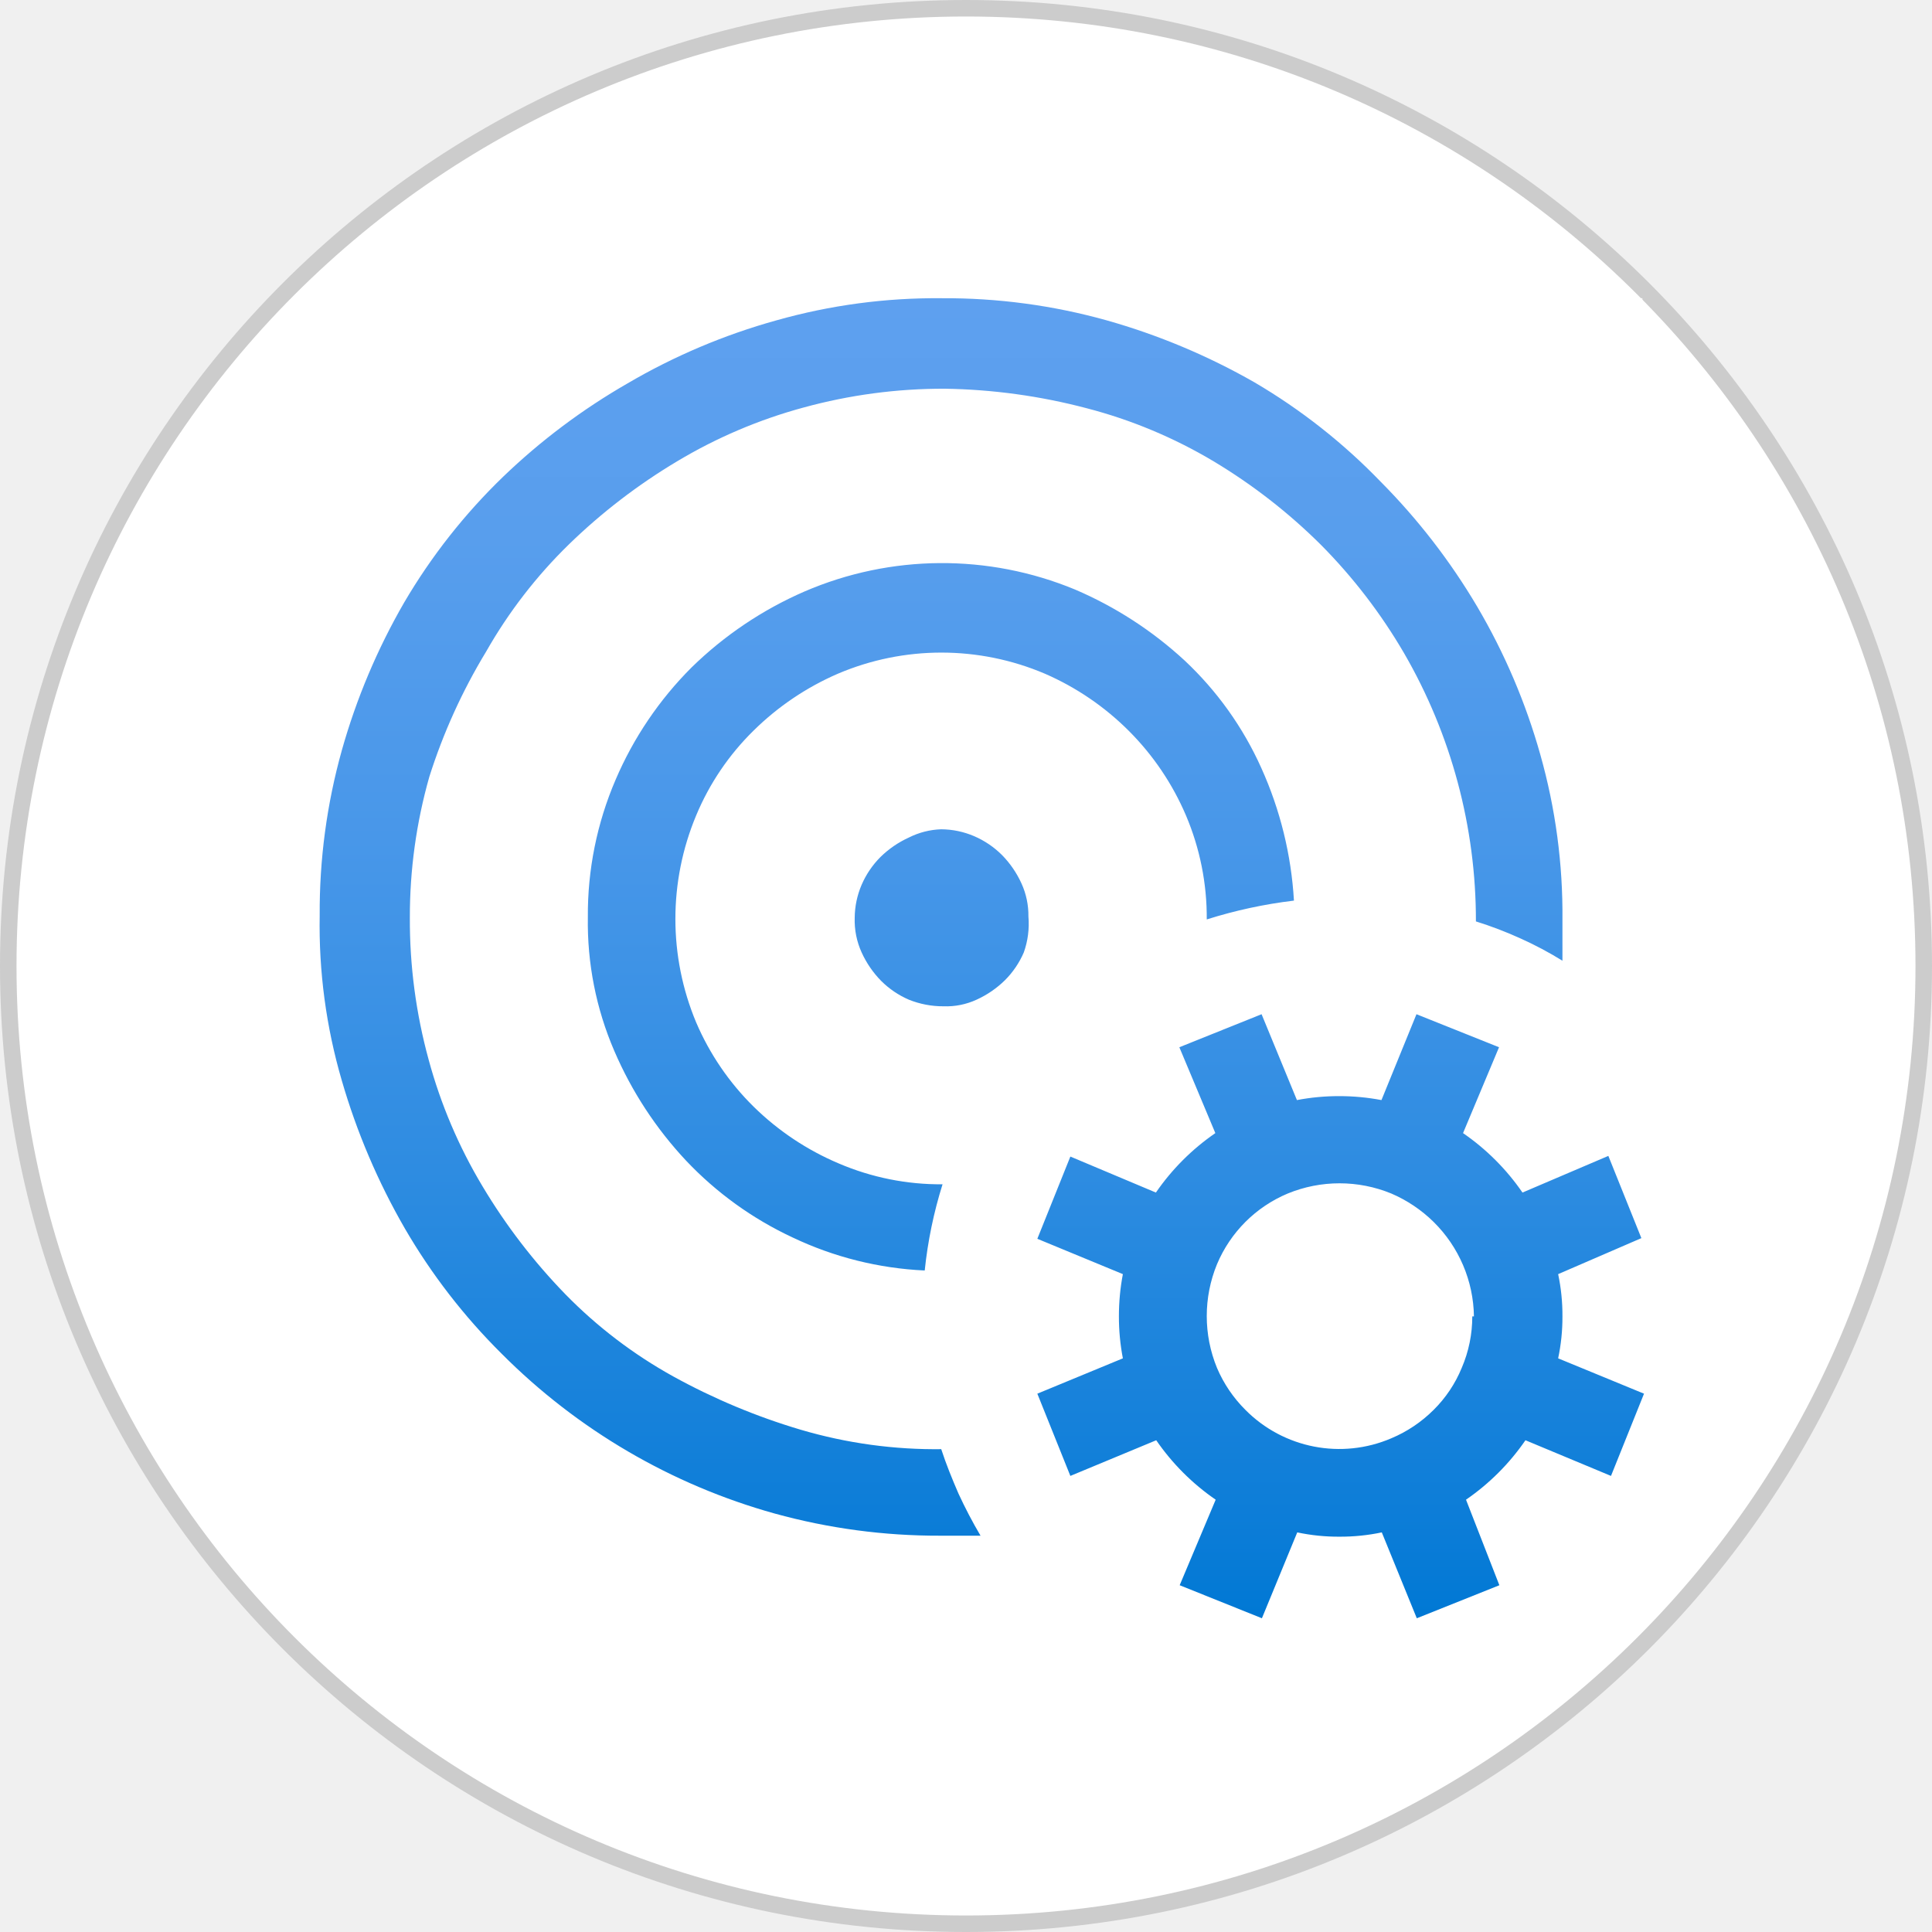
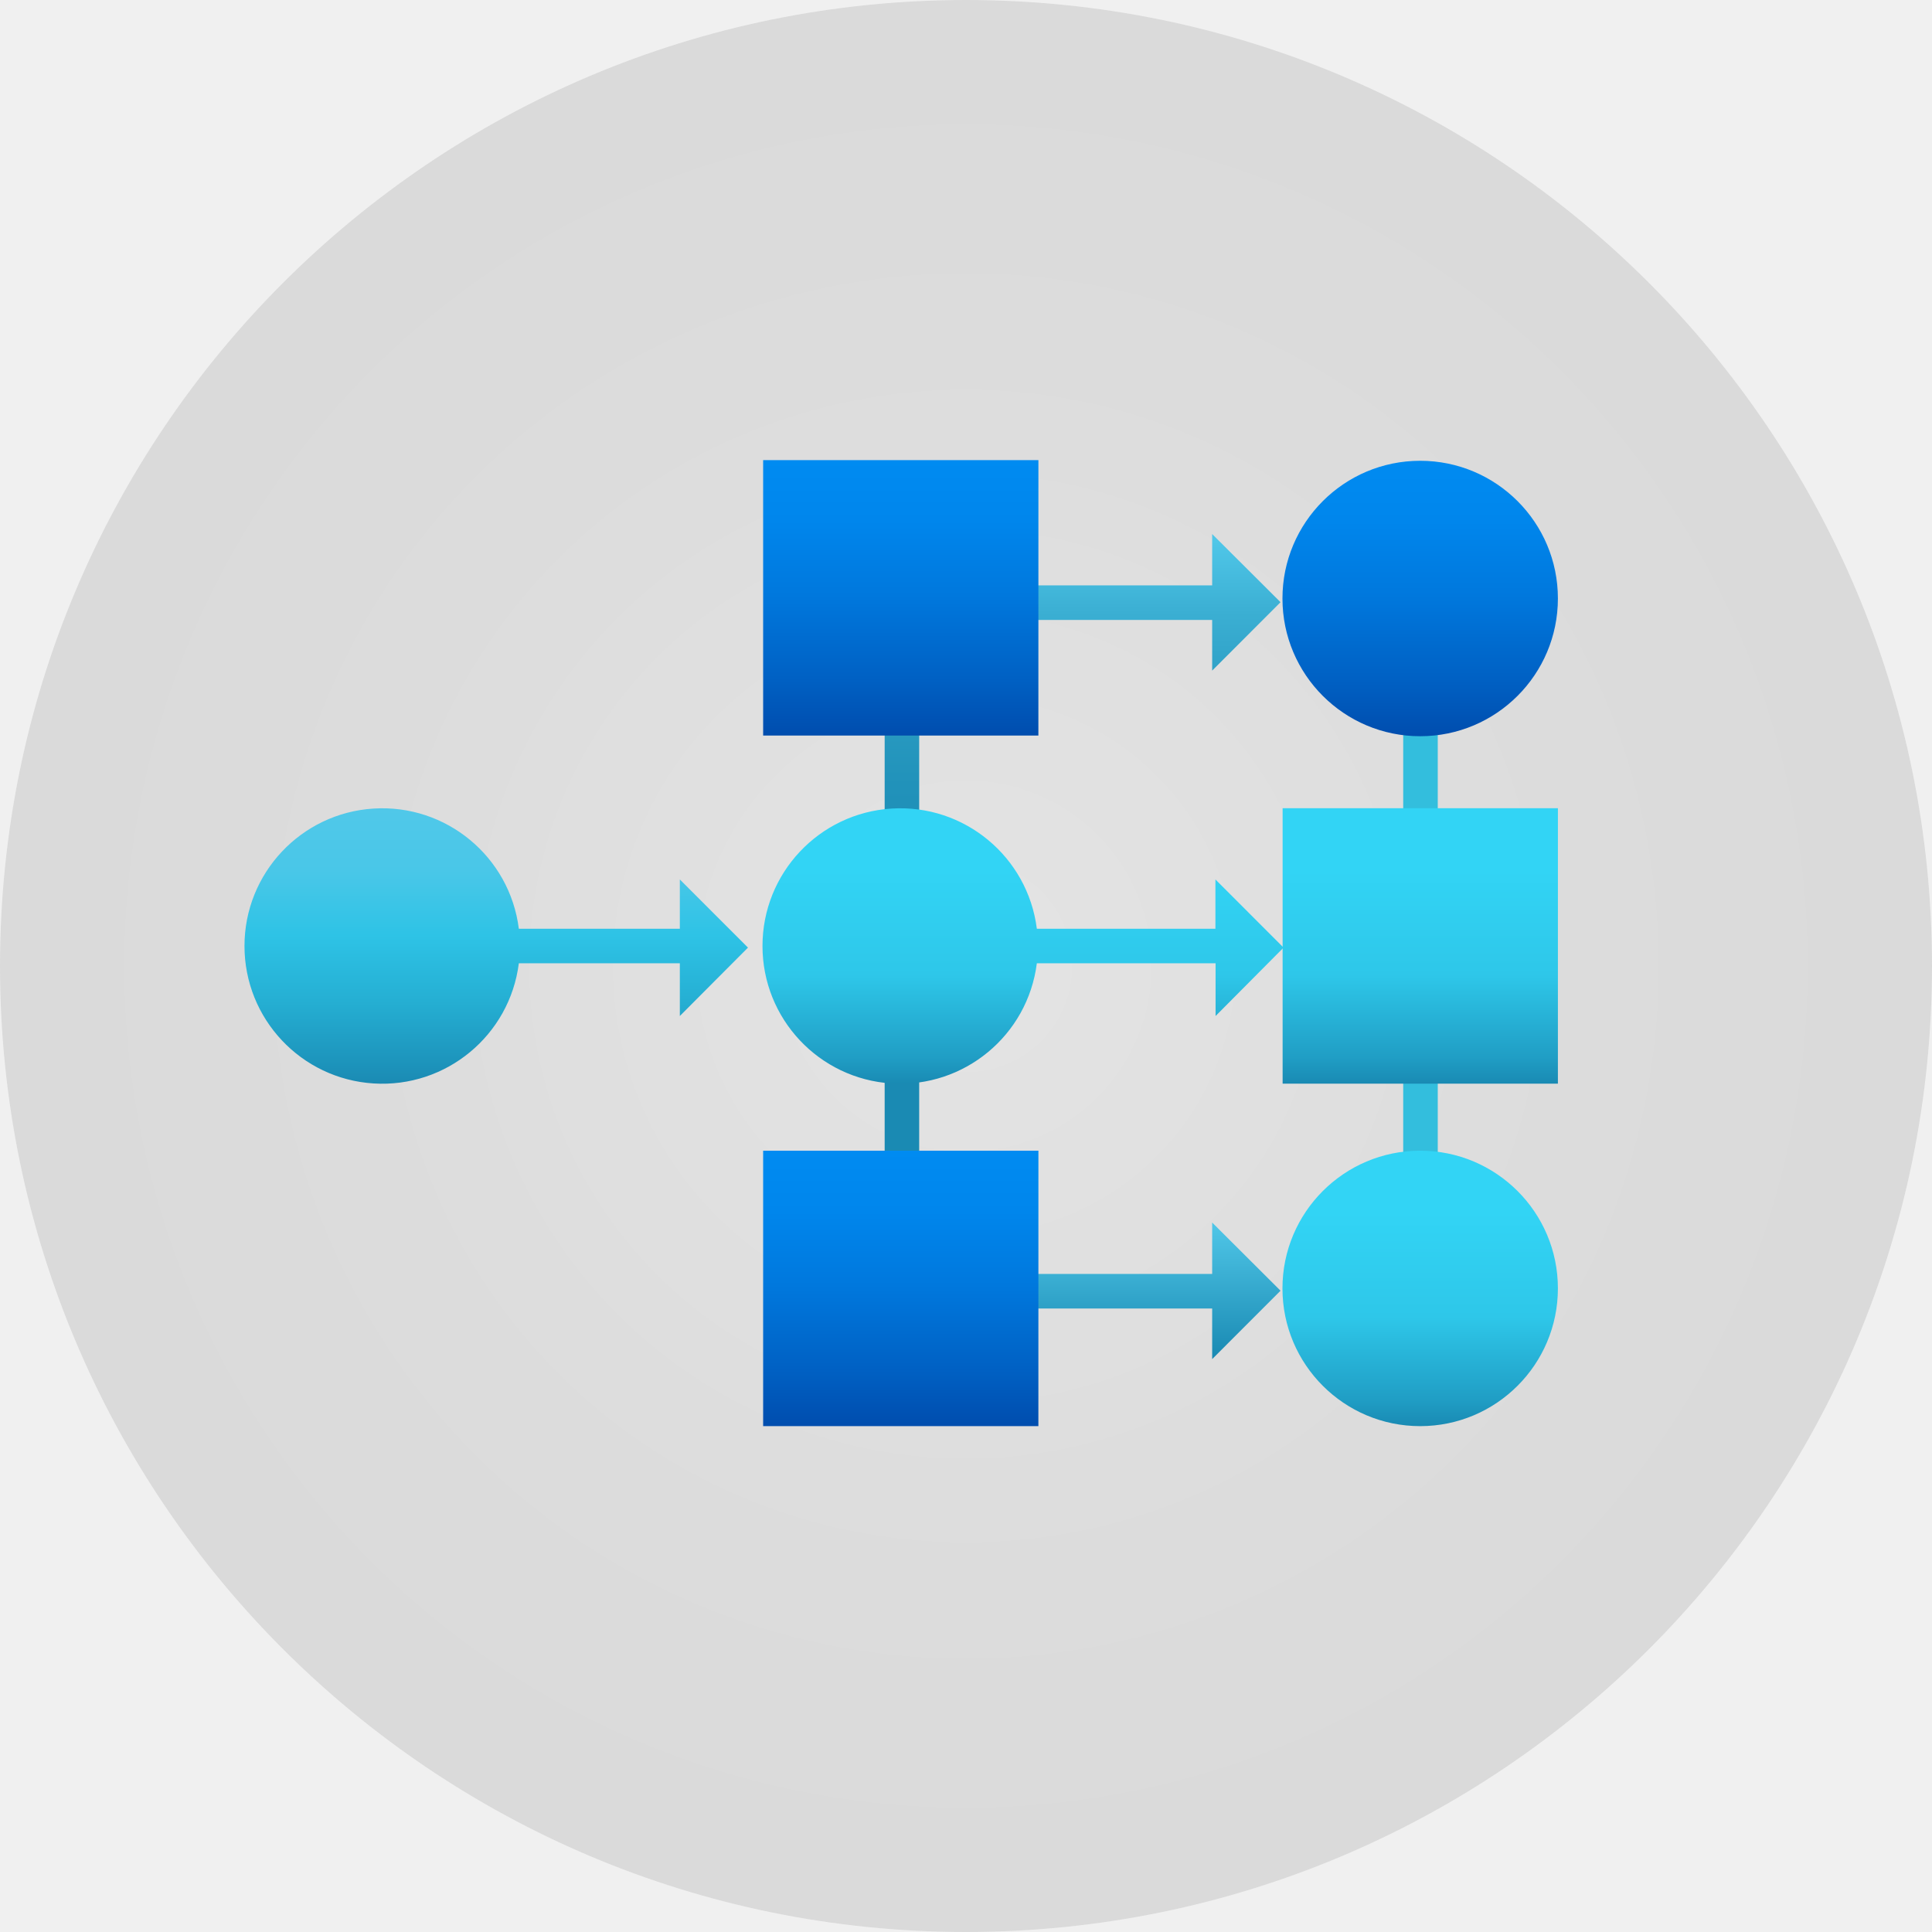
- <svg xmlns="http://www.w3.org/2000/svg" id="Shapes" viewBox="0 0 58.5 58.5">
+ <svg xmlns="http://www.w3.org/2000/svg" xmlns:xlink="http://www.w3.org/1999/xlink" id="Shapes" viewBox="0 0 60 60">
  <defs>
-     <linearGradient id="linear-gradient" x1="29.73" y1="9.03" x2="29.73" y2="49.03" gradientUnits="userSpaceOnUse">
-       <stop offset="0" stop-color="#5ea0ef" />
-       <stop offset="0.18" stop-color="#589eed" />
-       <stop offset="0.41" stop-color="#4897e9" />
-       <stop offset="0.66" stop-color="#2e8ce1" />
-       <stop offset="0.94" stop-color="#0a7cd7" />
-       <stop offset="1" stop-color="#0078d4" />
+     <radialGradient id="radial-gradient" cx="30" cy="30" r="30" gradientUnits="userSpaceOnUse">
+       <stop offset="0" stop-color="#b3b3b3" />
+       <stop offset="0.12" stop-color="#adadad" />
+       <stop offset="0.64" stop-color="#9b9b9b" />
+       <stop offset="1" stop-color="#949494" />
+     </radialGradient>
+     <linearGradient id="linear-gradient" x1="33.889" y1="37.967" x2="33.889" y2="42.208" gradientUnits="userSpaceOnUse">
+       <stop offset="0" stop-color="#50c7e8" />
+       <stop offset="1" stop-color="#1989b2" />
    </linearGradient>
+     <linearGradient id="linear-gradient-2" x1="44.107" y1="25.102" x2="44.107" y2="33.656" gradientUnits="userSpaceOnUse">
+       <stop offset="0.225" stop-color="#32d4f5" />
+       <stop offset="0.604" stop-color="#2ec7e9" />
+       <stop offset="0.903" stop-color="#209ec5" />
+       <stop offset="1" stop-color="#198ab3" />
+     </linearGradient>
+     <linearGradient id="linear-gradient-3" x1="44.107" y1="35.736" x2="44.107" y2="44.29" xlink:href="#linear-gradient-2" />
+     <linearGradient id="linear-gradient-4" x1="33.621" y1="16.585" x2="33.621" y2="38.833" gradientUnits="userSpaceOnUse">
+       <stop offset="0.01" stop-color="#50c7e8" />
+       <stop offset="0.016" stop-color="#4ec5e7" />
+       <stop offset="0.109" stop-color="#3bafd3" />
+       <stop offset="0.217" stop-color="#2c9ec4" />
+       <stop offset="0.35" stop-color="#2192ba" />
+       <stop offset="0.532" stop-color="#1b8bb4" />
+       <stop offset="1" stop-color="#1989b2" />
+     </linearGradient>
+     <linearGradient id="linear-gradient-5" x1="15.424" y1="25.102" x2="15.424" y2="33.656" gradientUnits="userSpaceOnUse">
+       <stop offset="0" stop-color="#50c8e9" />
+       <stop offset="0.23" stop-color="#49c7e8" />
+       <stop offset="0.46" stop-color="#2ec3e6" />
+       <stop offset="0.7" stop-color="#25afd3" />
+       <stop offset="0.94" stop-color="#1c92ba" />
+       <stop offset="1" stop-color="#1b8ab3" />
+     </linearGradient>
+     <linearGradient id="linear-gradient-6" x1="31.781" y1="25.102" x2="31.781" y2="33.656" xlink:href="#linear-gradient-2" />
+     <linearGradient id="linear-gradient-7" x1="44.107" y1="14.311" x2="44.107" y2="22.864" gradientUnits="userSpaceOnUse">
+       <stop offset="0" stop-color="#008bf1" />
+       <stop offset="0.22" stop-color="#0086ec" />
+       <stop offset="0.49" stop-color="#0078dd" />
+       <stop offset="0.79" stop-color="#0061c4" />
+       <stop offset="1" stop-color="#004dae" />
+     </linearGradient>
+     <linearGradient id="linear-gradient-8" x1="27.975" y1="22.843" x2="27.975" y2="14.29" gradientUnits="userSpaceOnUse">
+       <stop offset="0" stop-color="#004dae" />
+       <stop offset="0.21" stop-color="#0061c4" />
+       <stop offset="0.51" stop-color="#0078dd" />
+       <stop offset="0.78" stop-color="#0086ec" />
+       <stop offset="1" stop-color="#008bf1" />
+     </linearGradient>
+     <linearGradient id="linear-gradient-9" x1="27.975" y1="44.29" x2="27.975" y2="35.736" xlink:href="#linear-gradient-8" />
  </defs>
-   <circle cx="29.25" cy="29.25" r="29" fill="#fff" stroke="#ccc" stroke-width="0.5" />
-   <rect x="9.73" y="9.03" width="40" height="40" fill="#fff" />
-   <path d="M28.5,25.11a2.58,2.58,0,0,1,1,.21,2.71,2.71,0,0,1,.84.57,3,3,0,0,1,.59.86,2.34,2.34,0,0,1,.21,1A2.59,2.59,0,0,1,31,28.84a2.71,2.71,0,0,1-.57.84,3,3,0,0,1-.86.59,2.2,2.2,0,0,1-1,.2,2.77,2.77,0,0,1-1.05-.2,2.71,2.71,0,0,1-.84-.57,3,3,0,0,1-.59-.86,2.35,2.35,0,0,1-.21-1.05,2.58,2.58,0,0,1,.21-1,2.71,2.71,0,0,1,.57-.84,3,3,0,0,1,.86-.59A2.35,2.35,0,0,1,28.5,25.11Zm0,18.77c.15.46.33.9.52,1.34a14.23,14.23,0,0,0,.67,1.28l-.61,0-.62,0a18.61,18.61,0,0,1-5-.67,18.78,18.78,0,0,1-8.27-4.84,18.24,18.24,0,0,1-2.93-3.79,20.22,20.22,0,0,1-1.91-4.48,16.74,16.74,0,0,1-.67-5,18.16,18.16,0,0,1,.67-5,19.51,19.51,0,0,1,1.89-4.48,17.84,17.84,0,0,1,3-3.81A19.32,19.32,0,0,1,19,11.61,18.9,18.9,0,0,1,23.51,9.7a17.77,17.77,0,0,1,5-.67,18.16,18.16,0,0,1,5,.67,19.93,19.93,0,0,1,4.48,1.88,17.88,17.88,0,0,1,3.81,3,19.32,19.32,0,0,1,2.93,3.79,18.9,18.9,0,0,1,1.91,4.48,17.75,17.75,0,0,1,.67,5c0,.21,0,.42,0,.61s0,.41,0,.63a10.9,10.9,0,0,0-1.26-.67,11.6,11.6,0,0,0-1.36-.52,16.15,16.15,0,0,0-2.18-8.13,16.34,16.34,0,0,0-2.51-3.27,17,17,0,0,0-3.25-2.53,14.72,14.72,0,0,0-3.85-1.61,17.9,17.9,0,0,0-4.29-.59,16,16,0,0,0-4.28.57,15.14,15.14,0,0,0-3.83,1.63,17.76,17.76,0,0,0-3.27,2.51,14.64,14.64,0,0,0-2.51,3.25A17.49,17.49,0,0,0,13,23.52a15.5,15.5,0,0,0-.59,4.27,16,16,0,0,0,.57,4.3,15.14,15.14,0,0,0,1.63,3.83,17.76,17.76,0,0,0,2.51,3.27,14.15,14.15,0,0,0,3.27,2.49,19.45,19.45,0,0,0,3.85,1.61A14.46,14.46,0,0,0,28.54,43.88ZM39.18,27.27a14.41,14.41,0,0,0-2.64.57,7.91,7.91,0,0,0-.63-3.15,8.13,8.13,0,0,0-1.72-2.55,8.24,8.24,0,0,0-2.55-1.74,8,8,0,0,0-6.27,0,8.37,8.37,0,0,0-2.55,1.72,7.79,7.79,0,0,0-1.74,2.57,8.12,8.12,0,0,0,0,6.27,8,8,0,0,0,1.74,2.55,8.27,8.27,0,0,0,2.58,1.72,7.83,7.83,0,0,0,3.14.63A13.28,13.28,0,0,0,28,38.47a10.42,10.42,0,0,1-4-1,10.61,10.61,0,0,1-3.22-2.32,11.49,11.49,0,0,1-2.18-3.33,9.83,9.83,0,0,1-.8-4.05,10.34,10.34,0,0,1,.84-4.16,10.81,10.81,0,0,1,2.3-3.4,11.37,11.37,0,0,1,3.42-2.3,10.52,10.52,0,0,1,8.19-.06A11.64,11.64,0,0,1,35.87,20a10.15,10.15,0,0,1,2.32,3.25A11.37,11.37,0,0,1,39.18,27.27Zm8,11.31a6,6,0,0,1,.13,1.28,6,6,0,0,1-.13,1.27l2.6,1.07-1,2.49-2.59-1.08a7,7,0,0,1-1.8,1.8L45.4,48l-2.5,1-1.06-2.6a6.11,6.11,0,0,1-1.28.13,6,6,0,0,1-1.28-.13L38.21,49l-2.49-1,1.09-2.59a7,7,0,0,1-1.8-1.8l-2.6,1.08-1-2.49L34,41.13a6.67,6.67,0,0,1-.12-1.27A6.77,6.77,0,0,1,34,38.58l-2.59-1.07,1-2.49L35,36.11a7,7,0,0,1,1.8-1.8l-1.09-2.6,2.49-1,1.07,2.6a6.77,6.77,0,0,1,1.28-.12,6.85,6.85,0,0,1,1.28.12l1.06-2.6,2.5,1-1.09,2.6a7,7,0,0,1,1.8,1.8L48.7,35l1,2.49Zm-2.55,1.28A4.1,4.1,0,0,0,43.41,37a4.18,4.18,0,0,0-1.28-.86,4.13,4.13,0,0,0-3.14,0,4,4,0,0,0-2.14,2.14,4.13,4.13,0,0,0,0,3.14,4,4,0,0,0,.86,1.27,4,4,0,0,0,4.42.86,4,4,0,0,0,1.28-.86,3.83,3.83,0,0,0,.85-1.27A3.93,3.93,0,0,0,44.58,39.86Z" fill="url(#linear-gradient)" />
+   <g>
+     <circle cx="30" cy="30" r="30" fill="#fff" />
+     <circle cx="30" cy="30" r="30" opacity="0.35" fill="url(#radial-gradient)" />
+   </g>
+   <g>
+     <g>
+       <polygon points="39.768 40.084 37.645 37.967 37.645 39.563 28.01 39.563 28.01 40.636 37.645 40.636 37.645 42.208 39.768 40.084" fill="url(#linear-gradient)" />
+       <path d="M44.651,18.809H43.578V41.694h1.073Z" fill="#33bedd" />
+       <path d="M48.382,25.1H39.833v8.554h8.549Z" fill="url(#linear-gradient-2)" />
+       <path d="M44.107,44.29a4.277,4.277,0,1,1,4.275-4.277A4.278,4.278,0,0,1,44.107,44.29Z" fill="url(#linear-gradient-3)" />
+       <polygon points="39.768 18.702 37.645 16.585 37.645 18.179 27.474 18.179 27.474 38.833 28.546 38.833 28.546 19.252 37.645 19.252 37.645 20.826 39.768 18.702" fill="url(#linear-gradient-4)" />
+       <path d="M23.229,29.429l-2.116-2.117v1.531h-5a4.277,4.277,0,1,0,0,1.072h5v1.638Z" fill="url(#linear-gradient-5)" />
+       <path d="M39.862,29.429l-2.116-2.117v1.531H32.2a4.277,4.277,0,1,0,0,1.072h5.551v1.638Z" fill="url(#linear-gradient-6)" />
+     </g>
+     <g>
+       <path d="M44.108,22.864a4.277,4.277,0,1,1,4.274-4.276A4.278,4.278,0,0,1,44.108,22.864Z" fill="url(#linear-gradient-7)" />
+       <path d="M32.249,14.29H23.7v8.553h8.548Z" fill="url(#linear-gradient-8)" />
+       <path d="M32.249,35.736H23.7V44.29h8.548Z" fill="url(#linear-gradient-9)" />
+     </g>
+   </g>
</svg>
